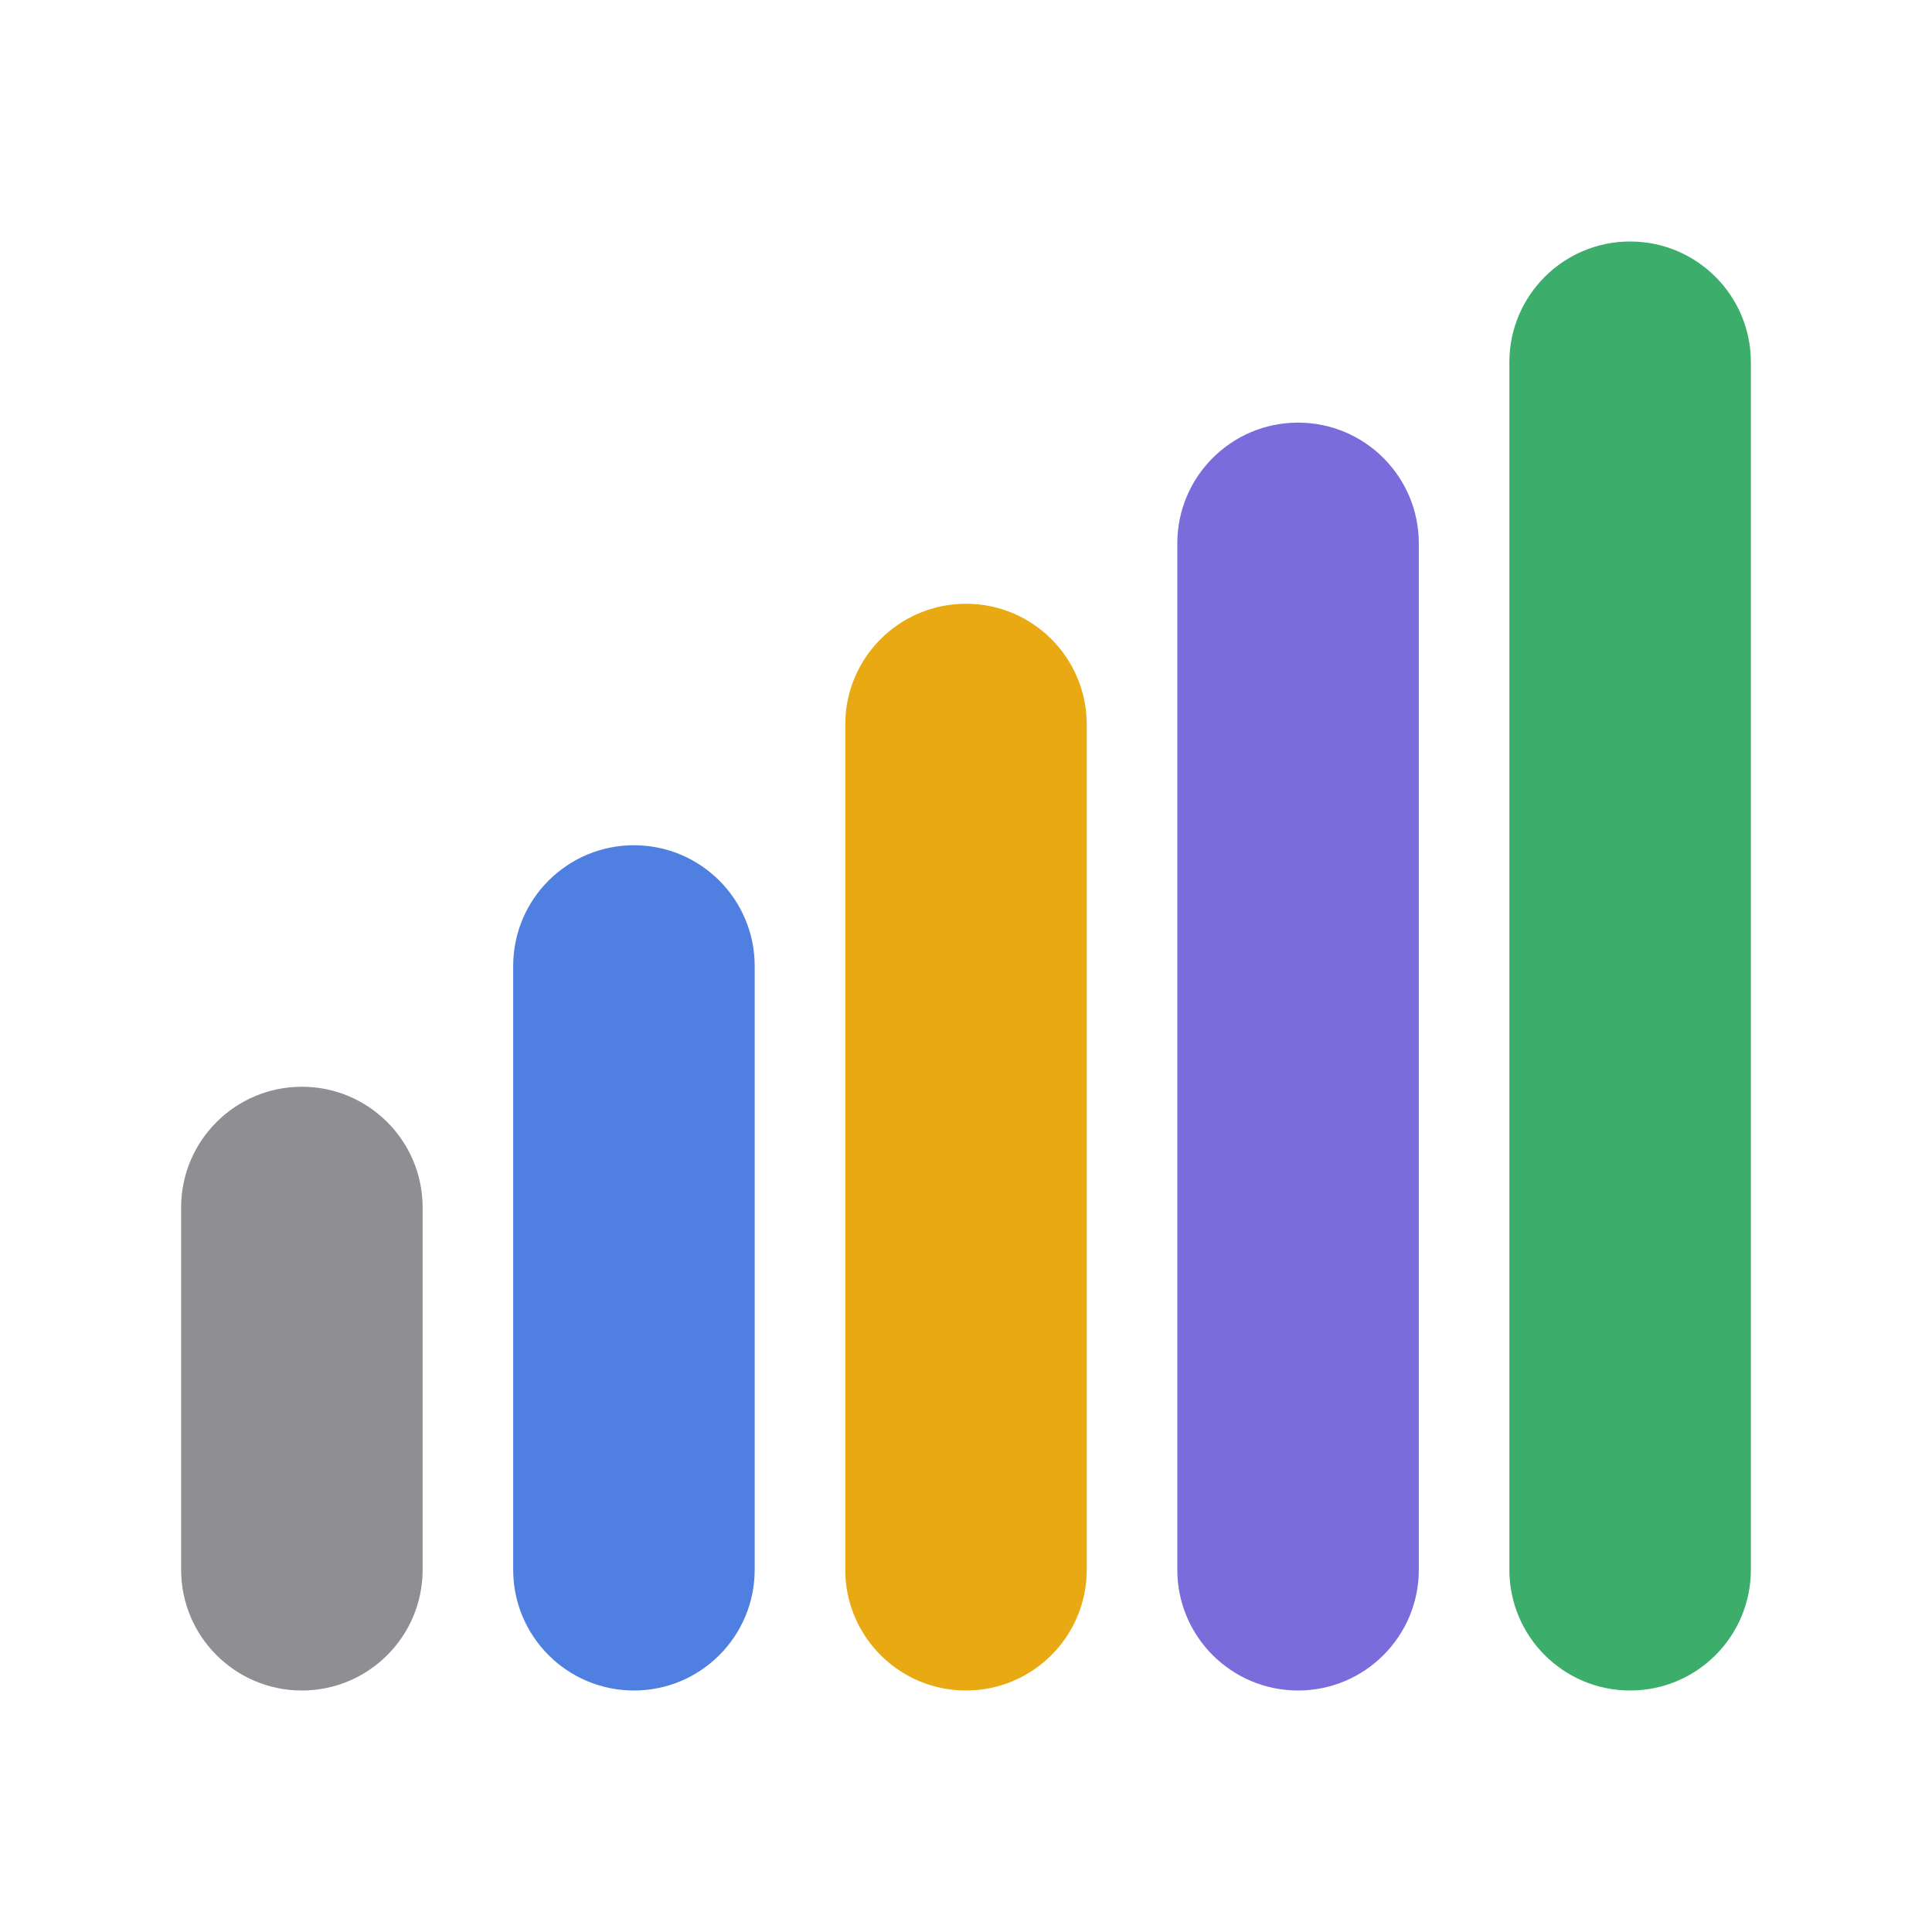
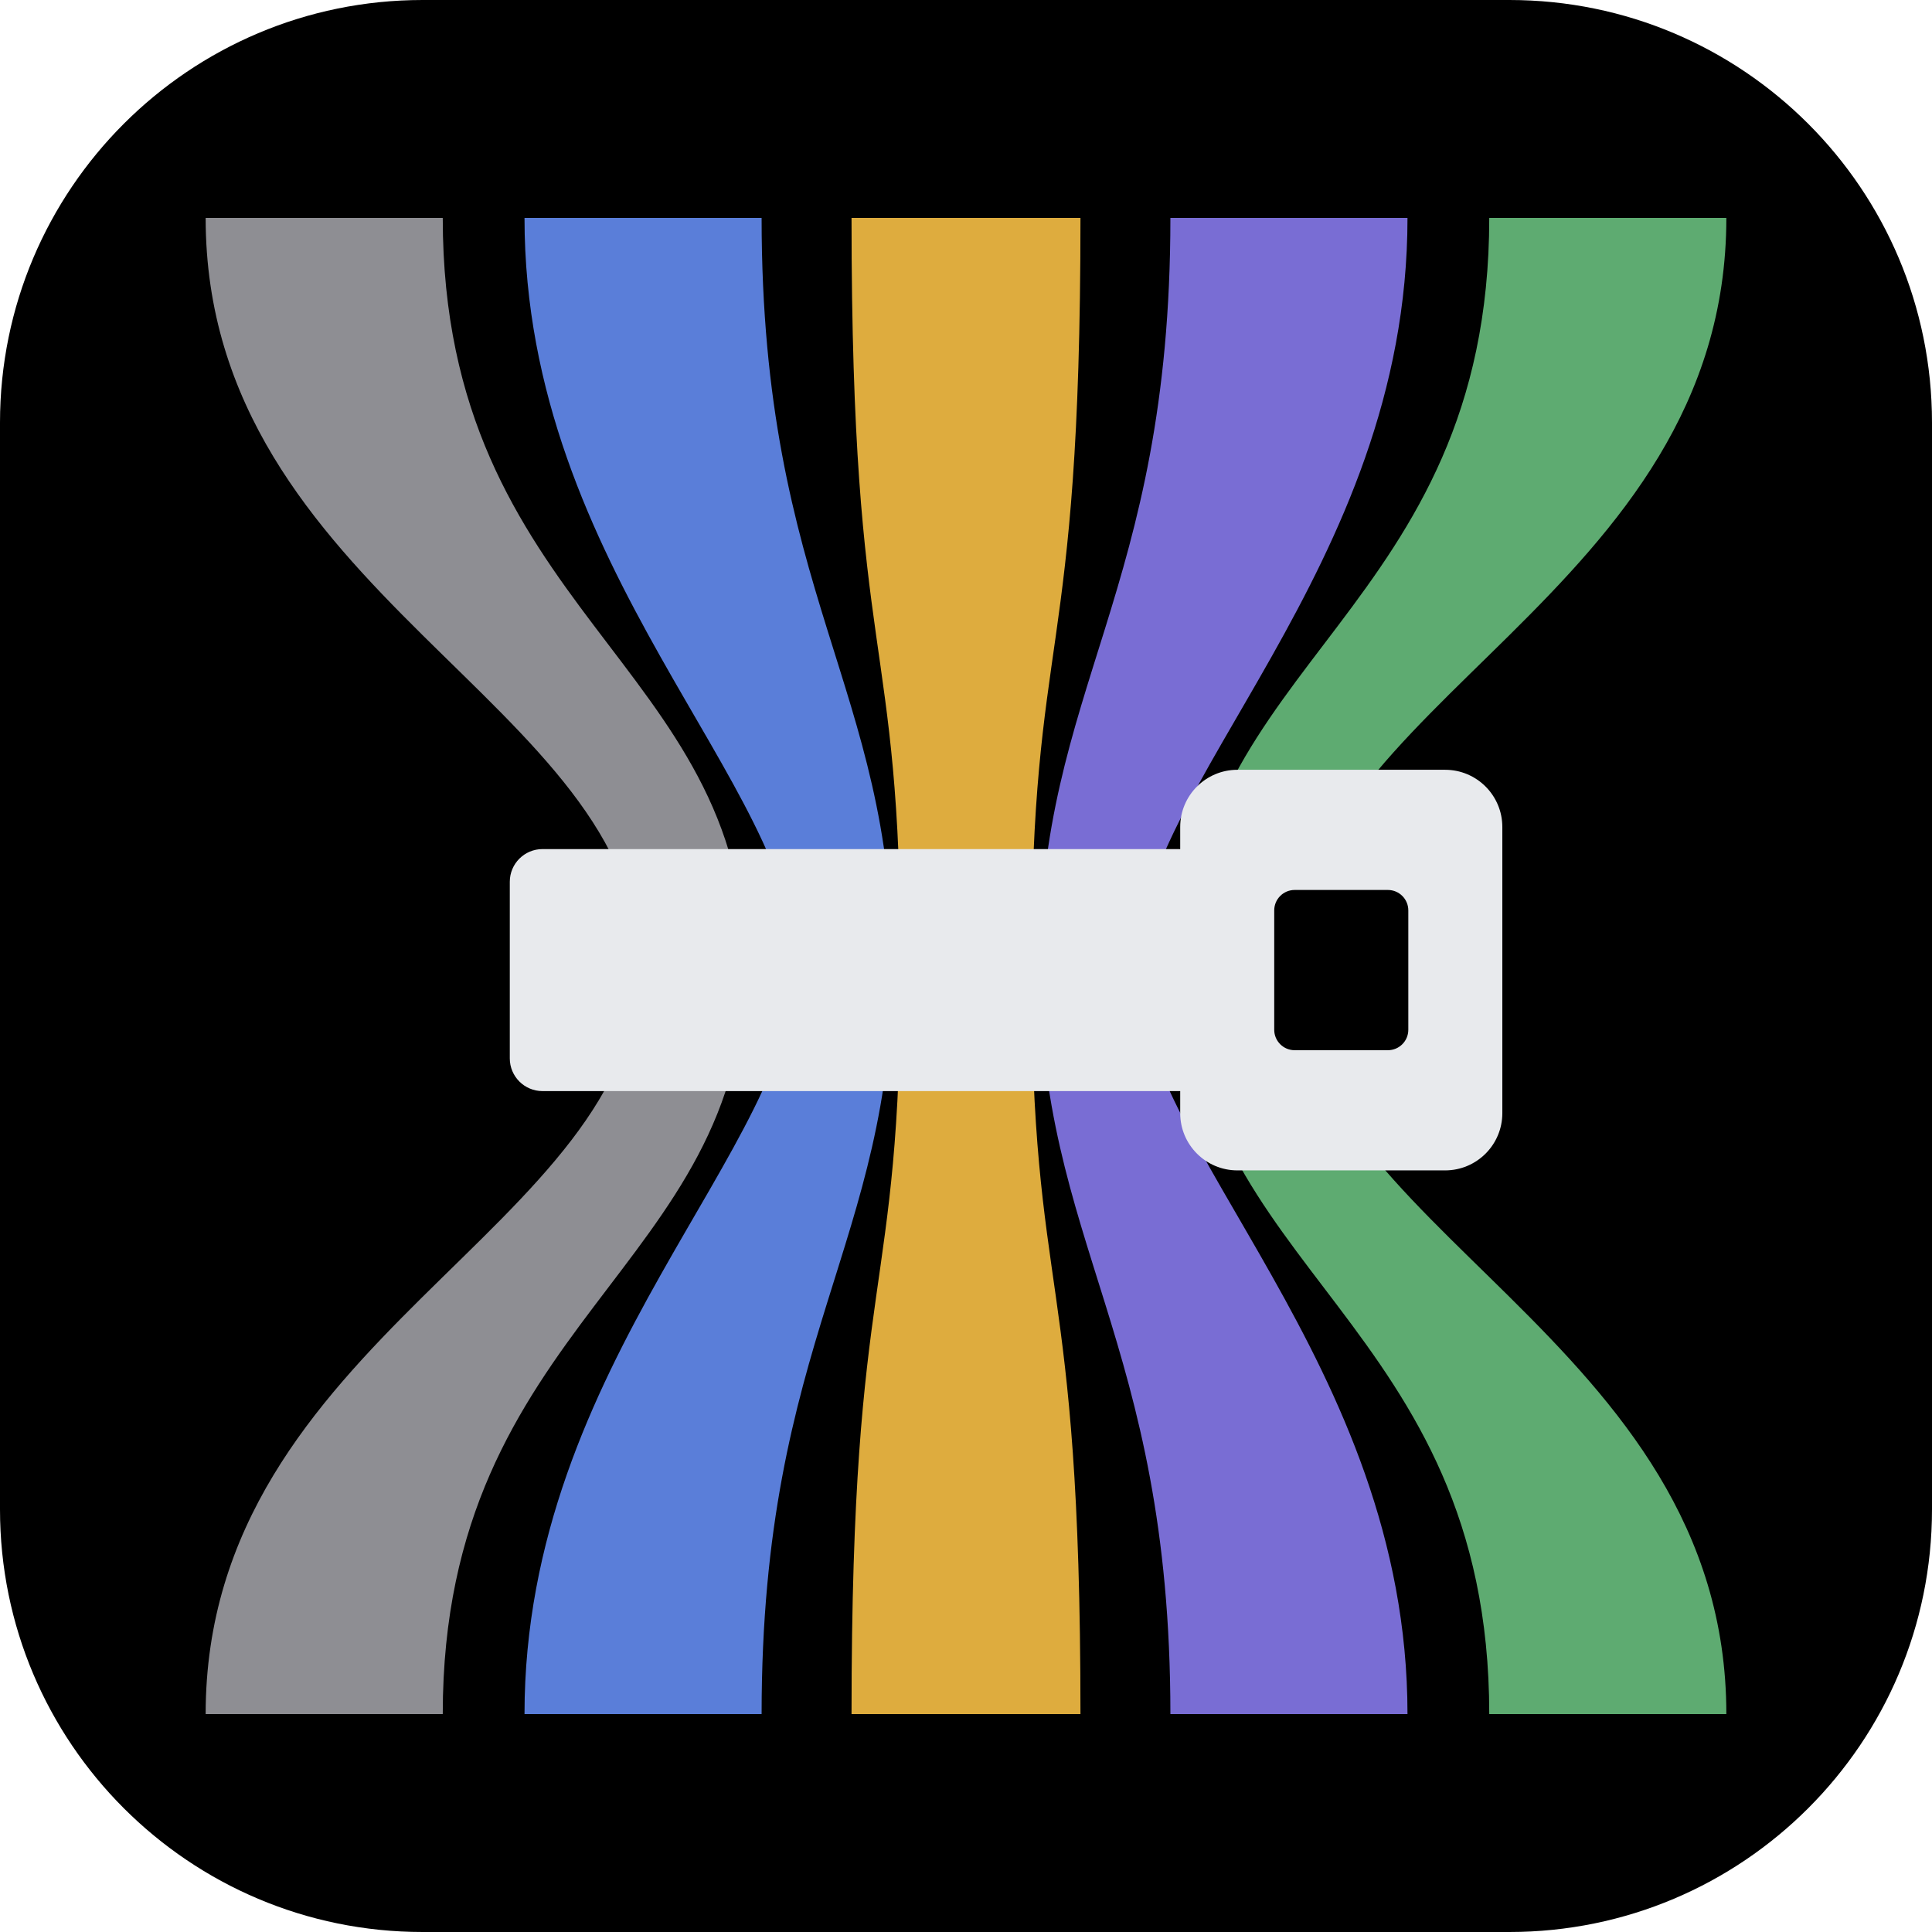
<svg xmlns="http://www.w3.org/2000/svg" viewBox="0 0 32 32">
-   <rect x="3" y="18" width="4" height="10" rx="2" fill="#8e8e93" />
-   <rect x="8.5" y="14" width="4" height="14" rx="2" fill="#4f7fe0" />
-   <rect x="14" y="10" width="4" height="18" rx="2" fill="#e8a912" />
-   <rect x="19.5" y="7" width="4" height="21" rx="2" fill="#7b6cdb" />
-   <rect x="25" y="4" width="4" height="24" rx="2" fill="#3cad6b" />
+   <rect width="32" height="32" rx="7" fill="#000" />
+   <g transform="translate(3 3) scale(0.1354167)">
+     <path fill="#8e8e93" d="M3 4.5C3 50.5 56 64 56 96S3 141.5 3 187.5H32C32 139.5 69 133 69 96S32 52.5 32 4.5Z" />
+     <path fill="#5a7ed9" d="M42 4.5C42 47.5 75.2 74 75.2 96S42 144.5 42 187.5H71C71 141.5 87 130 87 96S71 50.5 71 4.5Z" />
+     <path fill="#deac3e" d="M82 4.5C82 60.5 88 54 88 96S82 131.5 82 187.5H110C110 131.5 104 138 104 96S110 60.5 110 4.5Z" />
+     <path fill="#796dd4" d="M121 4.5C121 50.5 105 62 105 96S121 141.5 121 187.5H150C150 144.5 116.8 118 116.8 96S150 47.5 150 4.5Z" />
+     <path fill="#5eab71" d="M160 4.5C160 52.5 123 59 123 96S160 139.5 160 187.5H189C189 141.5 136 128 136 96S189 50.5 189 4.5Z" />
+     <path fill="#e8eaed" d="M44.2 81.7H124.2a4 4 0 0 1 4 4V107.3a4 4 0 0 1 -4 4H44.2a4 4 0 0 1 -4 -4V85.7a4 4 0 0 1 4 -4ZM129.2 72H154.6a7 7 0 0 1 7 7V114a7 7 0 0 1 -7 7H129.2a7 7 0 0 1 -7 -7V79a7 7 0 0 1 7 -7Z" />
+     <path fill="#000" d="M136.2 86.7H147.6a2.5 2.5 0 0 1 2.5 2.5V103.8a2.5 2.5 0 0 1 -2.5 2.5H136.2a2.5 2.5 0 0 1 -2.5 -2.5V89.2a2.5 2.5 0 0 1 2.5 -2.5Z" />
+   </g>
</svg>
